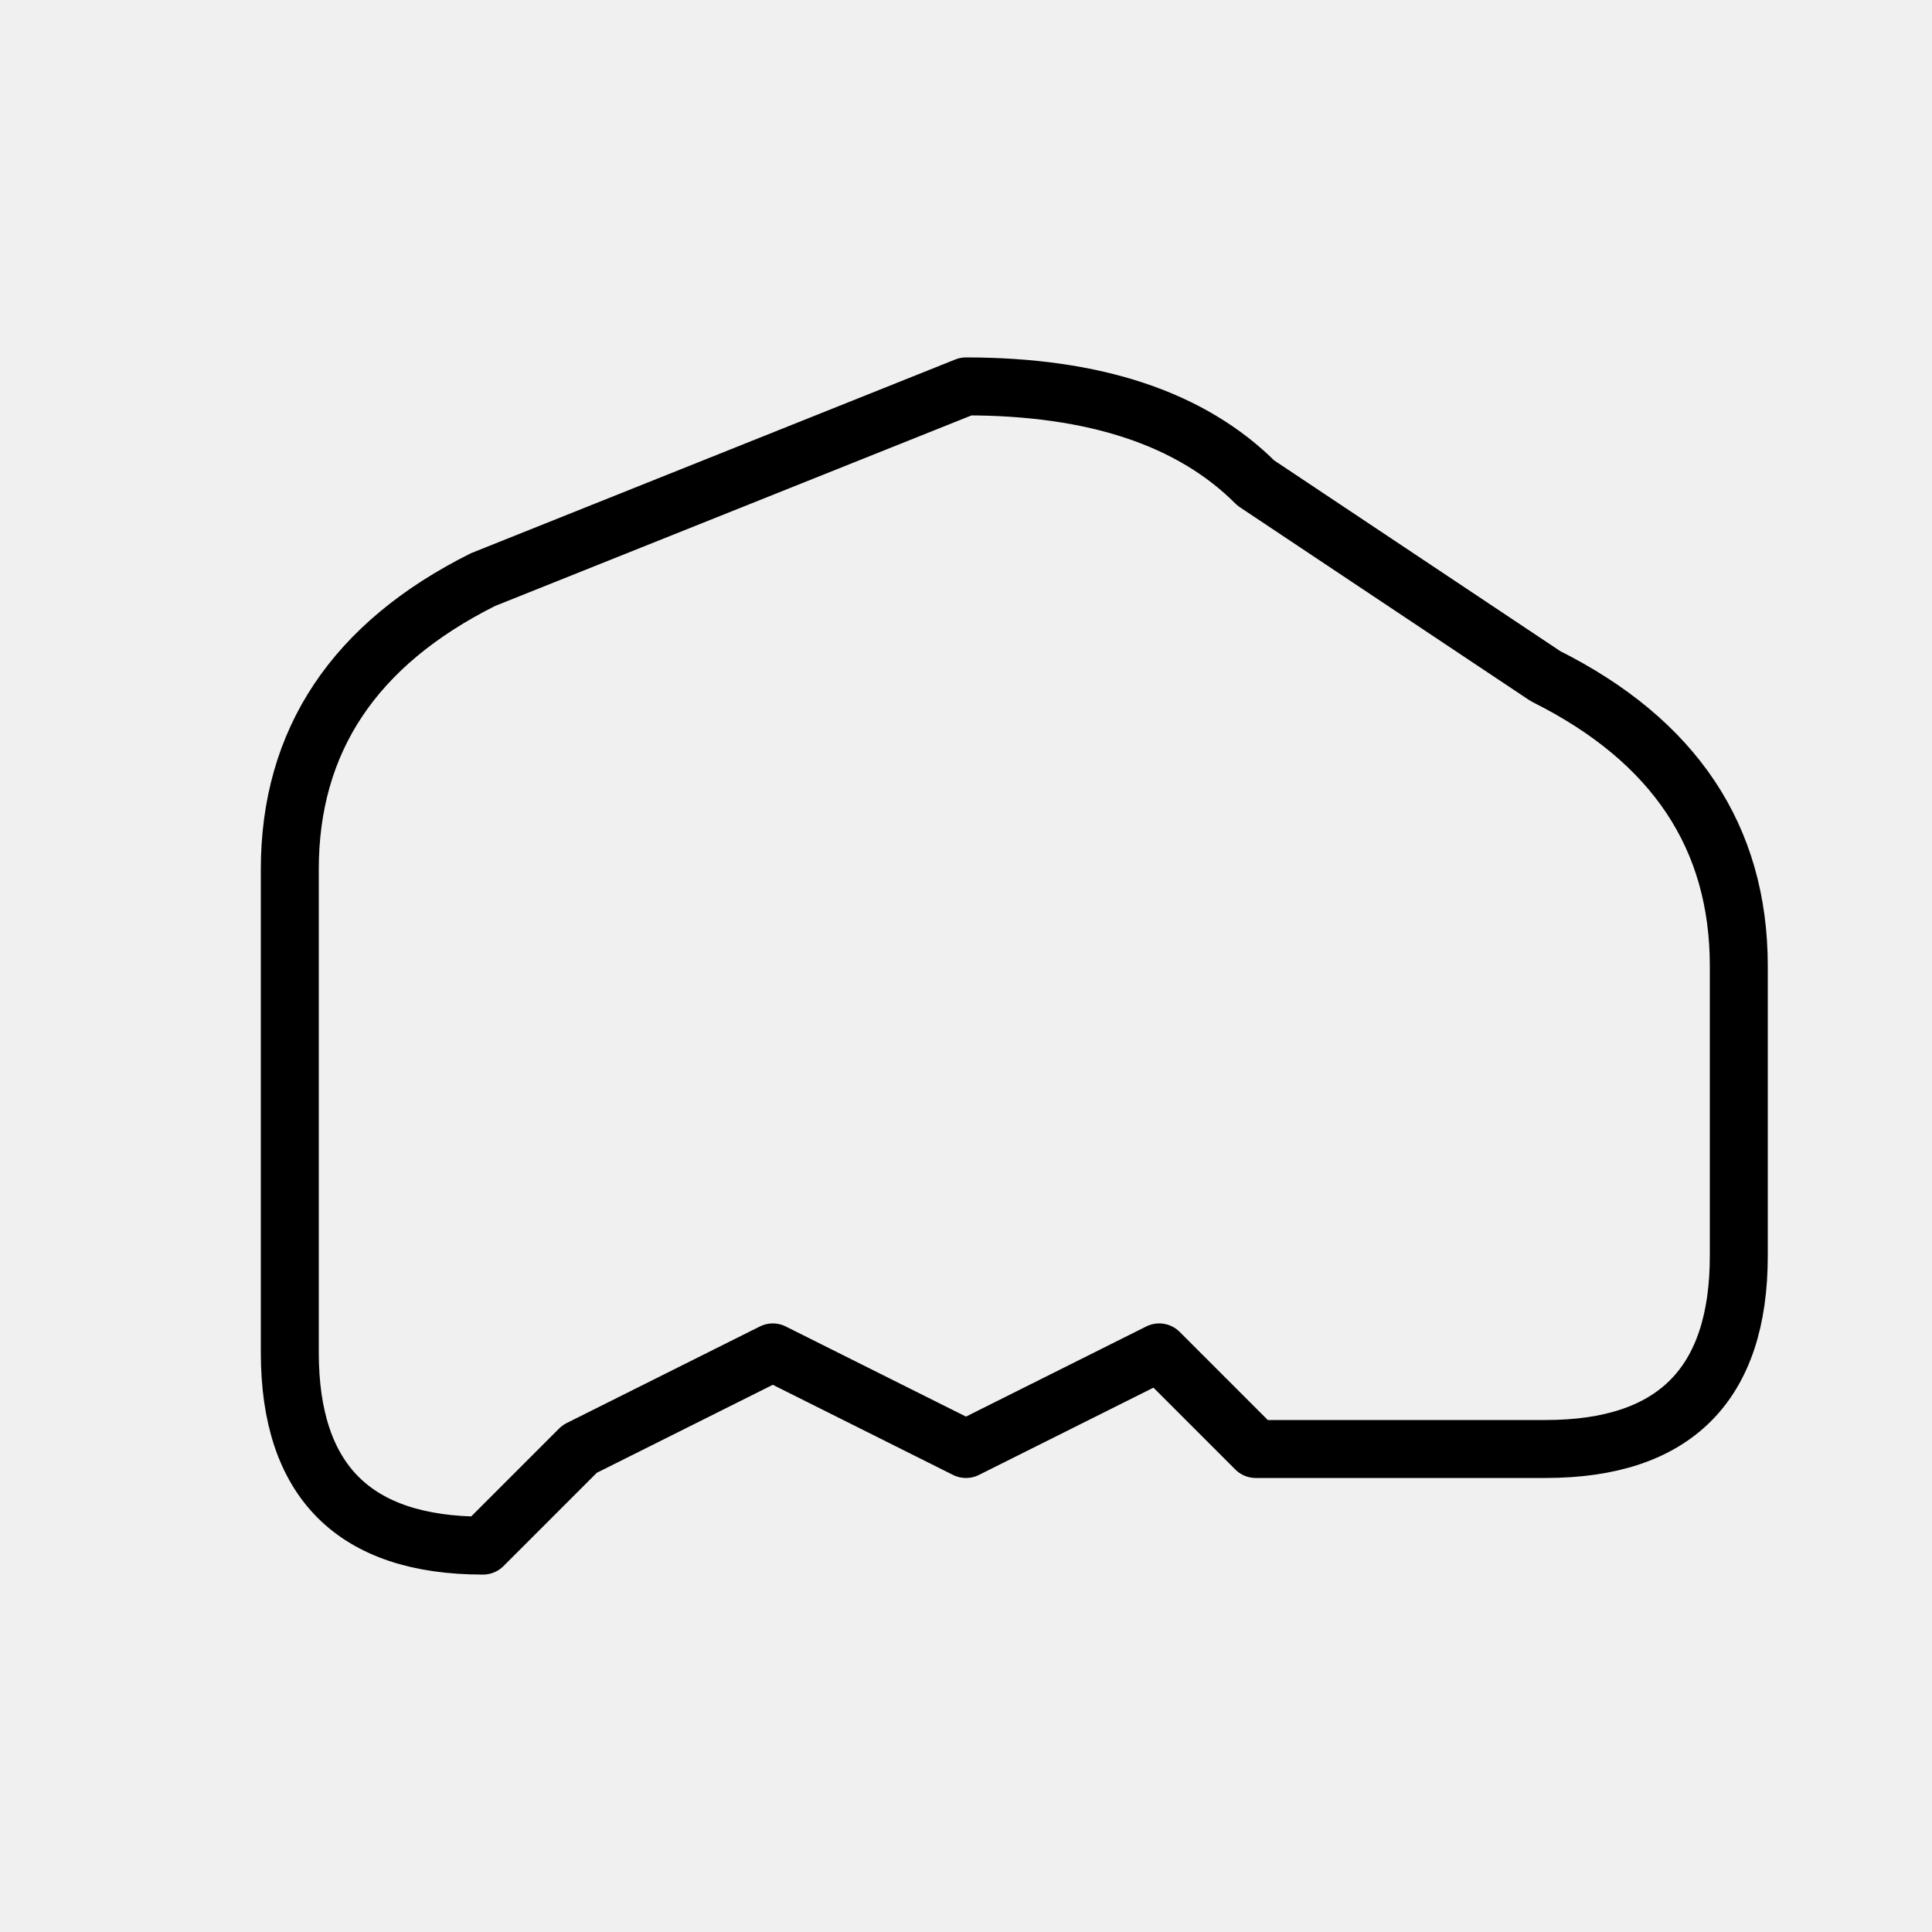
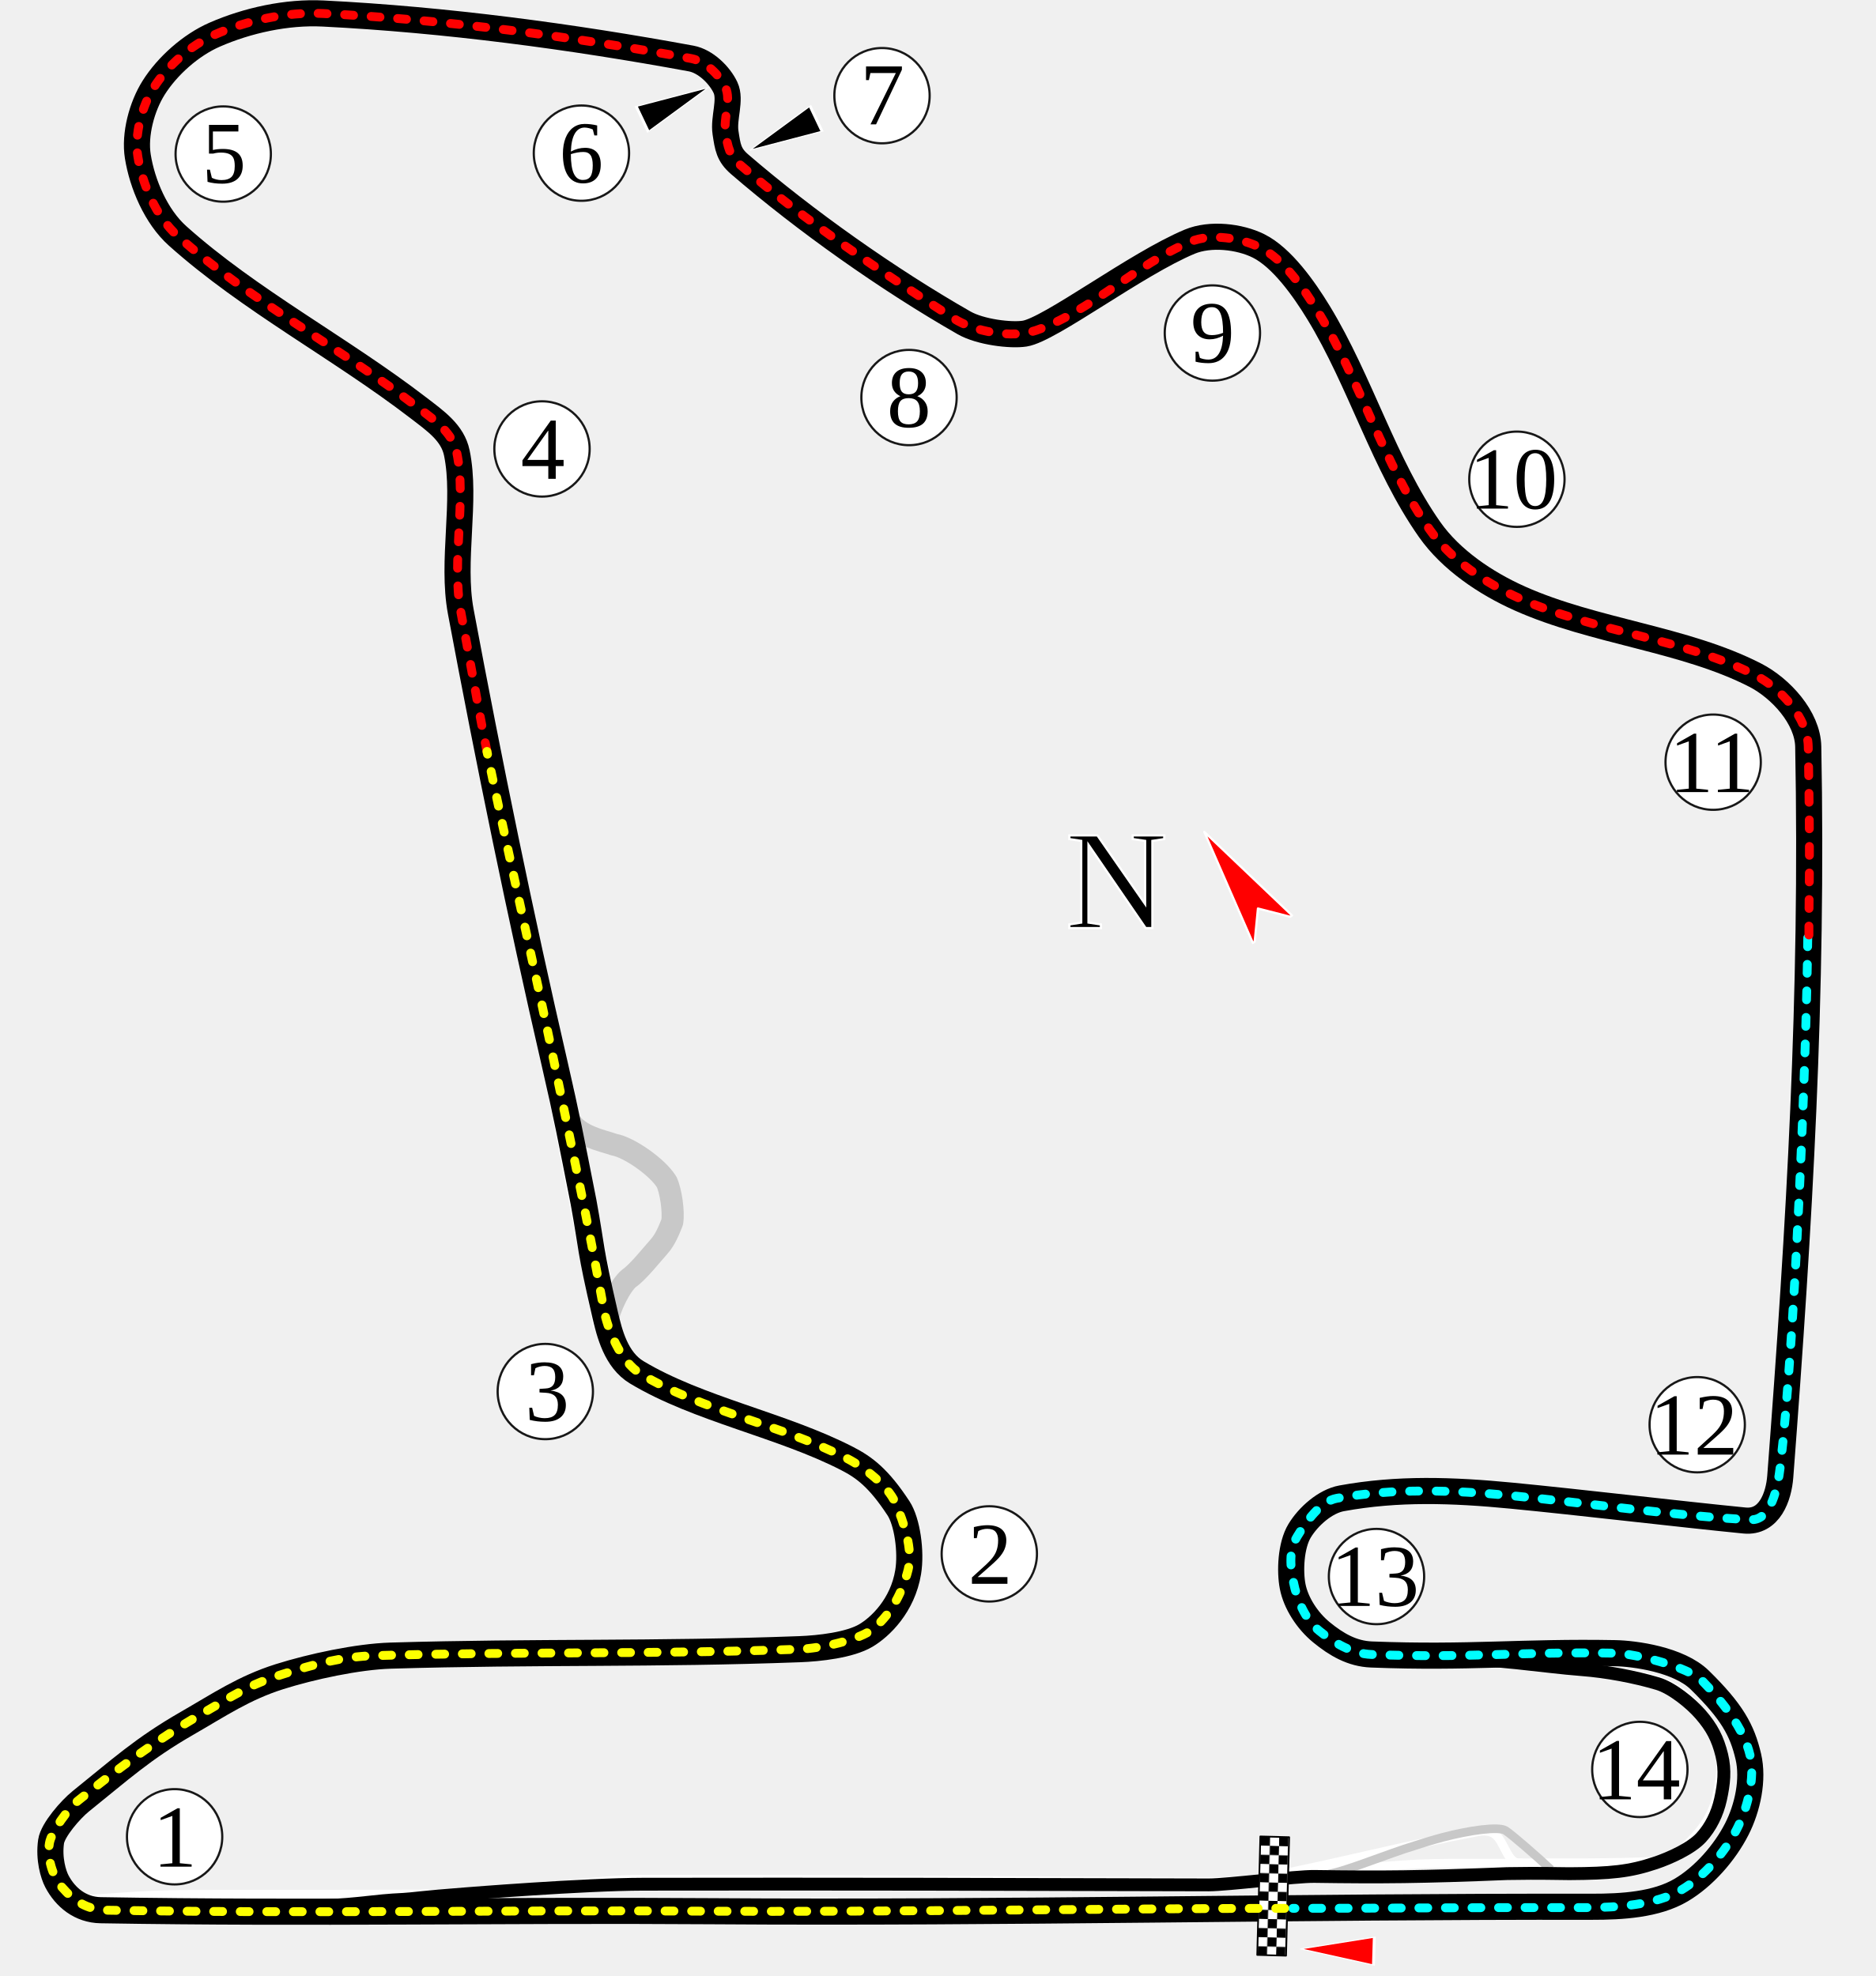
- <svg xmlns="http://www.w3.org/2000/svg" viewBox="0 0 100 100">
-   <path d="M25 80 Q15 80 15 70 L15 45 Q15 35 25 30 L50 20 Q60 20 65 25 L80 35 Q90 40 90 50 L90 65 Q90 75 80 75 L65 75 L60 70 L50 75 L40 70 L30 75 Z" fill="none" stroke="currentColor" stroke-width="3" stroke-linecap="round" stroke-linejoin="round" />
+ <svg xmlns="http://www.w3.org/2000/svg" xmlns:xlink="http://www.w3.org/1999/xlink" width="847.64" height="893.185" id="svg2383" version="1.0">
+   <defs id="defs2385">
+     <clipPath clipPathUnits="userSpaceOnUse" id="clipPath9724">
+       <path id="path9726" d="M 727.239,720.308 C 1333.36,720.308 1939.48,720.308 2545.601,720.308 C 2545.601,974.893 2545.601,1229.478 2545.601,1484.063 C 1939.48,1484.063 1333.36,1484.063 727.239,1484.063 C 727.239,1229.478 727.239,974.893 727.239,720.308 L 727.239,720.308 z" style="fill:#6a6a6a;fill-opacity:1;fill-rule:nonzero;stroke:#010101;stroke-width:0.943;stroke-linecap:round;stroke-linejoin:round;stroke-miterlimit:4;stroke-dasharray:none;stroke-dashoffset:0;stroke-opacity:1" />
+     </clipPath>
+     <clipPath clipPathUnits="userSpaceOnUse" id="clipPath3490">
+       <rect style="opacity:1;fill:#006a00;fill-opacity:1;fill-rule:nonzero;stroke:none" id="rect3492" width="1511.787" height="1003.748" x="683.14" y="104.104" transform="matrix(-0.7183395,0.6956928,-0.6956928,-0.7183395,0,0)" />
+     </clipPath>
+     <pattern patternUnits="userSpaceOnUse" width="18.181" height="18.138" patternTransform="matrix(0.1737876,0,0,0.1737876,763.4772,1693.907)" id="pattern4912">
+       <g id="g4907" transform="translate(-1025.535,-1215.281)">
+         <rect style="opacity:1;fill:#000000;fill-opacity:1;stroke:none;stroke-width:0.5;stroke-linecap:round;stroke-linejoin:round;stroke-miterlimit:4;stroke-dasharray:none;stroke-dashoffset:0;stroke-opacity:1" id="rect4899" width="18.173" height="18.096" x="1025.535" y="1215.281" />
+         <rect style="opacity:1;fill:#ffffff;fill-opacity:1;stroke:none;stroke-width:0.5;stroke-linecap:round;stroke-linejoin:round;stroke-miterlimit:4;stroke-dasharray:none;stroke-dashoffset:0;stroke-opacity:1" id="rect4903" width="9.075" height="9.075" x="1025.535" y="1215.281" />
+         <rect style="opacity:1;fill:#ffffff;fill-opacity:1;stroke:none;stroke-width:0.5;stroke-linecap:round;stroke-linejoin:round;stroke-miterlimit:4;stroke-dasharray:none;stroke-dashoffset:0;stroke-opacity:1" id="rect4905" width="9.075" height="9.075" x="1034.641" y="1224.344" />
+       </g>
+     </pattern>
+     <pattern xlink:href="#pattern4912" id="pattern4166" patternTransform="matrix(0.4562459,1.6264824e-8,-1.6264824e-8,0.4562459,-1778.227,454.6431)" />
+     <clipPath clipPathUnits="userSpaceOnUse" id="clipPath3494">
+       <rect style="opacity:1;fill:#006a00;fill-opacity:1;fill-rule:nonzero;stroke:none" id="rect3496" width="2168.193" height="1468.418" x="-4232.846" y="-2372.13" transform="matrix(-0.9472965,-0.3203582,0.9519016,-0.3064038,0,0)" />
+     </clipPath>
+     <clipPath clipPathUnits="userSpaceOnUse" id="clipPath9716">
+       <path id="path9718" d="M 871.135,932.363 C 1314.876,1345.252 1758.616,1758.14 2202.356,2171.029 C 2375.779,1984.647 2549.202,1798.266 2722.625,1611.884 C 2278.885,1198.996 1835.145,786.108 1391.405,373.219 C 1217.982,559.601 1044.559,745.982 871.135,932.363 z" style="fill:#6a6a6a;fill-opacity:1;fill-rule:nonzero;stroke:#010101;stroke-width:0.943;stroke-linecap:round;stroke-linejoin:round;stroke-miterlimit:4;stroke-dasharray:none;stroke-dashoffset:0;stroke-opacity:1" />
+     </clipPath>
+   </defs>
+   <g id="layer1" transform="translate(-927.1053,-159.7482)">
+     <path id="path3185" d="M 1201.149,758.356 C 1200.85,757.159 1180.512,652.179 1180.512,652.179" style="fill:none;fill-rule:evenodd;stroke:#ffffff;stroke-width:12;stroke-linecap:butt;stroke-linejoin:round;stroke-miterlimit:4;stroke-dasharray:none;stroke-opacity:1" />
+     <path style="fill:none;stroke:#c8c8c8;stroke-width:10;stroke-linecap:butt;stroke-linejoin:round;stroke-miterlimit:4;stroke-opacity:1;stroke-dasharray:none" d="m 1201.42,757.544 c 0.909,-6.189 6.025,-16.757 9.935,-19.943 4.062,-2.785 10.51,-10.944 13.466,-14.231 2.931,-3.26 4.499,-7.266 6.06,-11.164 0.796,-4.66 -0.587,-14.089 -2.484,-18.14 -4.086,-6.773 -17.083,-15.77 -23.818,-16.926 -4.541,-1.692 -16.118,-3.625 -20.547,-11.428" id="path3183" />
+     <path id="path3189" d="M 1615.016,1001.816 C 1597.071,1002.314 1578.85,1001.438 1560.956,1002.713 C 1536.878,1004.429 1512.976,1007.324 1488.949,1009.817" style="fill:none;fill-rule:evenodd;stroke:#ffffff;stroke-width:4;stroke-linecap:butt;stroke-linejoin:round;stroke-miterlimit:4;stroke-dasharray:none;stroke-opacity:1" />
+     <path id="path3191" d="M 1588.565,911.823 C 1606.373,910.946 1624.191,913.107 1641.991,914.455 C 1653.141,915.3 1664.797,915.839 1675.151,918.929 C 1681.553,920.84 1687.841,924.35 1692.258,929.456 C 1697.403,935.403 1702.26,943.008 1704.101,950.511 C 1705.769,957.308 1704.337,965.327 1702.785,972.355 C 1701.354,978.837 1697.59,984.929 1693.311,989.593 C 1688.818,994.491 1683.372,1000.709 1676.467,1001.042 C 1656.125,1002.021 1632.292,1001.726 1613.567,1001.831 C 1608.316,1001.861 1606.965,992.213 1602.776,988.935 C 1600.912,987.476 1597.848,987.163 1595.407,987.619 C 1562.67,993.742 1530.071,1002.317 1497.241,1008.674 C 1488.839,1010.301 1480.007,1010.277 1471.449,1010.253 C 1386.841,1010.014 1302.96,1009.056 1218.136,1009.2 C 1191.282,1009.246 1164.327,1015.561 1137.471,1015.78 C 1096.23,1016.116 1054.301,1015.913 1012.723,1016.043 C 989.292,1016.116 977.852,1017.929 960.745,1018.543" style="fill:none;fill-rule:evenodd;stroke:#ffffff;stroke-width:4;stroke-linecap:butt;stroke-linejoin:round;stroke-miterlimit:4;stroke-dasharray:none;stroke-opacity:1" />
+     <path style="fill:none;stroke:#000000;stroke-width:11.8;stroke-linecap:butt;stroke-linejoin:round;stroke-miterlimit:4;stroke-opacity:1;stroke-dasharray:none" d="m 1249.004,1023.649 c -96.106,-0.67 -181.092,1.158 -276.378,-0.45 -9.203,-0.155 -15.995,-5.789 -19.821,-13.088 -1.595,-3.042 -3.731,-10.148 -2.618,-17.95 0.757,-5.3 8.953,-14.609 13.385,-18.17 17.9,-14.384 28.034,-23.77 48.084,-35.293 14.644,-8.416 25.728,-16.008 41.805,-21.085 14.23,-4.494 35.27,-9.052 50.238,-9.494 65.986,-1.95 119.103,-0.451 184.784,-2.91 8.892,-0.333 22.65,-1.849 29.977,-6.211 6.402,-3.812 16.569,-13.425 19.065,-28.636 1.528,-9.314 -0.467,-22.878 -4.336,-28.789 -9.029,-13.794 -15.515,-18.55 -23.172,-22.501 -29.431,-15.19 -67.417,-22.311 -95.183,-39.03 -9.321,-5.613 -12.299,-17.586 -14.284,-26.172 -7.198,-31.118 -5.655,-28.388 -9.719,-50.709 -5.863,-29.697 -7.541,-38.574 -13.012,-62.347 -15.585,-67.537 -29.648,-136.05 -42.471,-204.578 -4.31,-23.031 2.7,-50.151 -1.794,-71.782 -1.886,-9.076 -9.54,-14.338 -17.347,-20.338 -35.262,-27.1 -76.351,-48.62 -108.869,-77.764 -9.753,-8.741 -15.947,-23.453 -17.945,-35.891 -1.59,-9.895 1.78,-22.542 7.178,-31.105 6.166,-9.781 16.75,-19.217 27.516,-23.927 14.756,-6.456 32.558,-10.396 49.051,-9.571 55.289,2.764 112.251,10.383 166.294,20.338 6.572,1.211 12.958,7.572 15.553,13.16 2.59,5.578 -1.004,13.712 0,20.338 0.99,6.534 1.417,10.032 6.355,14.289 29.757,25.652 67.157,52.106 101.461,71.705 7.326,4.186 21.106,5.845 27.382,4.862 11.466,-1.796 50.361,-31.47 74.615,-41.576 9.244,-3.852 22.495,-2.362 31.105,1.943 10.532,5.266 20.513,19.378 27.067,30.129 18.969,31.121 29.553,68.695 50.247,98.102 9.614,13.662 25.285,24.223 40.676,31.105 33.66,15.051 74.49,18.261 106.476,34.695 11.482,5.899 23.677,19.192 23.927,32.302 2.142,112.11 -3.855,214.537 -12.643,329.918 -0.693,9.093 -4.855,20.996 -16.165,19.879 -29.891,-2.952 -74.212,-8.236 -105.185,-11.226 -26.851,-2.593 -51.546,-3.437 -76.873,1.196 -7.373,1.349 -15.018,8.099 -18.993,14.658 -4,6.601 -4.485,18.274 -3.139,25.196 1.446,7.435 6.576,15.446 13.012,20.711 6.724,5.502 13.823,9.68 22.587,10.021 44.475,1.727 67.979,-1.38 110.066,-0.598 8.924,0.166 28.86,2.862 38.36,12.189 14.48,14.215 19.112,22.576 21.908,34.618 2.389,10.29 -0.286,23.044 -5.235,32.752 -5.419,10.63 -14.861,21.435 -25.124,27.516 -11.271,6.679 -26.787,7.579 -40.384,7.556 -132.361,-0.223 -264.687,2.94 -397.485,2.015 z" id="path2406" />
+     <path style="fill:none;stroke:#c8c8c8;stroke-width:3.9;stroke-linecap:butt;stroke-linejoin:round;stroke-miterlimit:4;stroke-opacity:1;stroke-dasharray:none" d="m 1627.986,1004.793 c -6.26,-5.886 -17.718,-15.808 -20.455,-17.581 -3.144,-2.037 -16.422,-0.097 -28.113,2.951 -4.843,1.263 -10.141,2.922 -17.567,5.336 -5.359,1.742 -20.91,7.546 -26.226,9.235 -5.067,1.61 -11.413,3.309 -20.072,3.715" id="path3181" />
+     <path style="fill:none;stroke:#000000;stroke-width:5.8;stroke-linecap:butt;stroke-linejoin:round;stroke-miterlimit:4;stroke-opacity:1;stroke-dasharray:none" d="m 1582.965,909.957 c 17.809,-0.877 41.226,3.15 59.025,4.498 11.151,0.845 23.927,3.251 34.281,6.341 6.402,1.91 14.929,8.78 19.346,13.887 5.145,5.947 7.762,10.939 9.604,18.441 1.668,6.797 0.982,12.95 -0.569,19.978 -1.431,6.482 -4.449,12.574 -8.728,17.238 -4.493,4.898 -14.026,9.239 -20.577,11.448 -11.756,3.966 -20.285,4.79 -39.01,4.896 -16.656,-0.255 -20.581,-0.145 -28.189,-0.04 -38.631,1.587 -56.608,1.722 -87.017,1.283 -8.556,-0.123 -39.258,3.843 -47.816,3.819 -84.608,-0.239 -170.728,-0.45 -255.552,-0.306 -26.855,0.046 -80.292,4.34 -80.292,4.34 -19.644,1.48 -24.26,2.33 -28.065,2.503 -14.108,0.642 -19.193,2.26 -36.3,2.874" id="path3179" />
+     <g style="display:inline" id="g3804" transform="translate(-664.9435,-385.7194)" clip-path="url(#clipPath9724)">
+       <text id="text3180" y="964.988" x="2073.466" style="font-size:64px;font-style:normal;font-weight:normal;fill:#000000;fill-opacity:1;stroke:#ffffff;stroke-width:1px;stroke-linecap:butt;stroke-linejoin:miter;stroke-opacity:1;font-family:Times New Roman" xml:space="preserve">
+         <tspan y="964.988" x="2073.466" id="tspan3182">N</tspan>
+       </text>
+       <path id="path2745" d="M 2136.294,921.489 L 2175.945,959.265 L 2175.1,959.857 L 2160.546,956.123 L 2159.075,971.077 L 2158.231,971.669 L 2136.294,921.489 z" style="fill:#ff0000;fill-opacity:1;fill-rule:nonzero;stroke:#ffffff;stroke-width:1;stroke-linecap:round;stroke-linejoin:round;stroke-miterlimit:4;stroke-dasharray:none;stroke-dashoffset:0;stroke-opacity:1" />
+     </g>
+     <g style="display:inline" transform="matrix(-0.7363955,0.6765512,-0.6765512,-0.7363955,3126.898,656.6)" id="g4801" clip-path="url(#clipPath9716)">
+       <path clip-path="url(#clipPath3494)" transform="matrix(-0.358939,0.3679125,-1.115112,-1.087914,3587.072,1686.658)" d="m 1695.937,1398.521 -24.481,0 12.241,-21.201 z" id="path3463" style="fill:#ff0000;fill-opacity:1;stroke:#ffffff;stroke-width:0.838;stroke-linecap:round;stroke-linejoin:miter;stroke-miterlimit:4;stroke-opacity:1;stroke-dasharray:none;stroke-dashoffset:0;display:inline" />
+       <rect clip-path="url(#clipPath3490)" ry="0" transform="matrix(-0.7183395,-0.6956928,0.6956928,-0.7183395,0,0)" y="376.017" x="-1620.884" height="53.589" width="13.041" id="rect3457" style="fill:url(#pattern4166);fill-opacity:1;stroke:#000000;stroke-width:0.75;stroke-linecap:round;stroke-linejoin:round;stroke-miterlimit:4;stroke-opacity:1;stroke-dasharray:none;stroke-dashoffset:0;display:inline" />
+     </g>
+     <g id="g3571" transform="translate(21.07565,18.14754)">
+       <path transform="matrix(0.9,0,0,0.9,-610.7711,105.4788)" d="m 1796.938,962.635 c 0,13.215 -10.713,23.927 -23.927,23.927 -13.215,0 -23.927,-10.713 -23.927,-23.927 0,-13.215 10.713,-23.927 23.927,-23.927 13.215,0 23.927,10.713 23.927,23.927 z" id="path3569" style="fill:#ffffff;fill-opacity:1;fill-rule:nonzero;stroke:#181818;stroke-width:1.111;stroke-linecap:round;stroke-linejoin:round;stroke-miterlimit:4;stroke-opacity:1;stroke-dasharray:none;stroke-dashoffset:66;marker:none;visibility:visible;display:inline;overflow:visible;enable-background:accumulate" />
+       <text id="text3389" y="985.366" x="975.036" style="font-size:40px;font-style:normal;font-weight:normal;writing-mode:lr-tb;fill:#000000;fill-opacity:1;stroke:none;font-family:Times New Roman" xml:space="preserve">
+         <tspan y="985.366" x="975.036" id="tspan3391">1</tspan>
+       </text>
+     </g>
+     <g id="g3564" transform="translate(323.7583,5.131611)">
+       <path transform="matrix(0.9,0,0,0.9,-545.2737,-9.372131)" d="m 1796.938,962.635 c 0,13.215 -10.713,23.927 -23.927,23.927 -13.215,0 -23.927,-10.713 -23.927,-23.927 0,-13.215 10.713,-23.927 23.927,-23.927 13.215,0 23.927,10.713 23.927,23.927 z" id="path3562" style="fill:#ffffff;fill-opacity:1;fill-rule:nonzero;stroke:#181818;stroke-width:1.111;stroke-linecap:round;stroke-linejoin:round;stroke-miterlimit:4;stroke-opacity:1;stroke-dasharray:none;stroke-dashoffset:66;marker:none;visibility:visible;display:inline;overflow:visible;enable-background:accumulate" />
+       <text id="text3393" y="870.515" x="1040.836" style="font-size:40px;font-style:normal;font-weight:normal;writing-mode:lr-tb;fill:#000000;fill-opacity:1;stroke:none;font-family:Times New Roman" xml:space="preserve">
+         <tspan y="870.515" x="1040.836" id="tspan3395">2</tspan>
+       </text>
+     </g>
+     <g id="g3539" transform="translate(31.86538,-386.6476)">
+       <path transform="matrix(0.9,0,0,0.9,-455.527,-117.0449)" d="m 1796.938,962.635 c 0,13.215 -10.713,23.927 -23.927,23.927 -13.215,0 -23.927,-10.713 -23.927,-23.927 0,-13.215 10.713,-23.927 23.927,-23.927 13.215,0 23.927,10.713 23.927,23.927 z" id="path3537" style="fill:#ffffff;fill-opacity:1;fill-rule:nonzero;stroke:#181818;stroke-width:1.111;stroke-linecap:round;stroke-linejoin:round;stroke-miterlimit:4;stroke-opacity:1;stroke-dasharray:none;stroke-dashoffset:66;marker:none;visibility:visible;display:inline;overflow:visible;enable-background:accumulate" />
+       <text id="text3401" y="762.842" x="1130.564" style="font-size:40px;font-style:normal;font-weight:normal;writing-mode:lr-tb;fill:#000000;fill-opacity:1;stroke:none;font-family:Times New Roman" xml:space="preserve">
+         <tspan y="762.842" x="1130.564" id="tspan3403">4</tspan>
+       </text>
+     </g>
+     <g id="g3532" transform="translate(-76.32333,-187.8662)">
+       <path transform="matrix(0.9,0,0,0.9,-491.3984,-449.1261)" d="m 1796.938,962.635 c 0,13.215 -10.713,23.927 -23.927,23.927 -13.215,0 -23.927,-10.713 -23.927,-23.927 0,-13.215 10.713,-23.927 23.927,-23.927 13.215,0 23.927,10.713 23.927,23.927 z" id="path3530" style="fill:#ffffff;fill-opacity:1;fill-rule:nonzero;stroke:#181818;stroke-width:1.111;stroke-linecap:round;stroke-linejoin:round;stroke-miterlimit:4;stroke-opacity:1;stroke-dasharray:none;stroke-dashoffset:66;marker:none;visibility:visible;display:inline;overflow:visible;enable-background:accumulate" />
+       <text id="text3405" y="430.253" x="1094.673" style="font-size:40px;font-style:normal;font-weight:normal;writing-mode:lr-tb;fill:#000000;fill-opacity:1;stroke:none;font-family:Times New Roman" xml:space="preserve">
+         <tspan y="430.253" x="1094.673" id="tspan3407">5</tspan>
+       </text>
+     </g>
+     <g id="g3525" transform="translate(83.91197,-131.7702)">
+       <path transform="matrix(0.9,0,0,0.9,-489.7527,-505.6287)" d="m 1796.938,962.635 c 0,13.215 -10.713,23.927 -23.927,23.927 -13.215,0 -23.927,-10.713 -23.927,-23.927 0,-13.215 10.713,-23.927 23.927,-23.927 13.215,0 23.927,10.713 23.927,23.927 z" id="path3523" style="fill:#ffffff;fill-opacity:1;fill-rule:nonzero;stroke:#181818;stroke-width:1.111;stroke-linecap:round;stroke-linejoin:round;stroke-miterlimit:4;stroke-opacity:1;stroke-dasharray:none;stroke-dashoffset:66;marker:none;visibility:visible;display:inline;overflow:visible;enable-background:accumulate" />
+       <text id="text3409" y="374.024" x="1095.869" style="font-size:40px;font-style:normal;font-weight:normal;writing-mode:lr-tb;fill:#000000;fill-opacity:1;stroke:none;font-family:Times New Roman" xml:space="preserve">
+         <tspan y="374.024" x="1095.869" id="tspan3411">6</tspan>
+       </text>
+     </g>
+     <g id="g3518" transform="translate(291.7632,-0.1442421)">
+       <path transform="matrix(0.9,0,0,0.9,-561.769,-663.2361)" d="m 1796.938,962.635 c 0,13.215 -10.713,23.927 -23.927,23.927 -13.215,0 -23.927,-10.713 -23.927,-23.927 0,-13.215 10.713,-23.927 23.927,-23.927 13.215,0 23.927,10.713 23.927,23.927 z" id="path3516" style="fill:#ffffff;fill-opacity:1;fill-rule:nonzero;stroke:#181818;stroke-width:1.111;stroke-linecap:round;stroke-linejoin:round;stroke-miterlimit:4;stroke-opacity:1;stroke-dasharray:none;stroke-dashoffset:66;marker:none;visibility:visible;display:inline;overflow:visible;enable-background:accumulate" />
+       <text id="text3413" y="216.104" x="1024.087" style="font-size:40px;font-style:normal;font-weight:normal;writing-mode:lr-tb;fill:#000000;fill-opacity:1;stroke:none;font-family:Times New Roman" xml:space="preserve">
+         <tspan y="216.104" x="1024.087" id="tspan3415">7</tspan>
+       </text>
+     </g>
+     <g id="g3511" transform="translate(30.99461,173.7077)">
+       <path transform="matrix(0.9,0,0,0.9,-288.793,-700.6359)" d="m 1796.938,962.635 c 0,13.215 -10.713,23.927 -23.927,23.927 -13.215,0 -23.927,-10.713 -23.927,-23.927 0,-13.215 10.713,-23.927 23.927,-23.927 13.215,0 23.927,10.713 23.927,23.927 z" id="path3509" style="fill:#ffffff;fill-opacity:1;fill-rule:nonzero;stroke:#181818;stroke-width:1.111;stroke-linecap:round;stroke-linejoin:round;stroke-miterlimit:4;stroke-opacity:1;stroke-dasharray:none;stroke-dashoffset:66;marker:none;visibility:visible;display:inline;overflow:visible;enable-background:accumulate" />
+       <text id="text3417" y="179.017" x="1296.858" style="font-size:40px;font-style:normal;font-weight:normal;writing-mode:lr-tb;fill:#000000;fill-opacity:1;stroke:none;font-family:Times New Roman" xml:space="preserve">
+         <tspan y="179.017" x="1296.858" id="tspan3419">8</tspan>
+       </text>
+     </g>
+     <g id="g3504" transform="translate(170.6197,106.2176)">
+       <path transform="matrix(0.9,0,0,0.9,-291.3127,-662.3132)" d="m 1796.938,962.635 c 0,13.215 -10.713,23.927 -23.927,23.927 -13.215,0 -23.927,-10.713 -23.927,-23.927 0,-13.215 10.713,-23.927 23.927,-23.927 13.215,0 23.927,10.713 23.927,23.927 z" id="path3502" style="fill:#ffffff;fill-opacity:1;fill-rule:nonzero;stroke:#181818;stroke-width:1.111;stroke-linecap:round;stroke-linejoin:round;stroke-miterlimit:4;stroke-opacity:1;stroke-dasharray:none;stroke-dashoffset:66;marker:none;visibility:visible;display:inline;overflow:visible;enable-background:accumulate" />
+       <text id="text3421" y="217.3" x="1294.466" style="font-size:40px;font-style:normal;font-weight:normal;writing-mode:lr-tb;fill:#000000;fill-opacity:1;stroke:none;font-family:Times New Roman" xml:space="preserve">
+         <tspan y="217.3" x="1294.466" id="tspan3423">9</tspan>
+       </text>
+     </g>
+     <g id="g3497" transform="translate(203.2174,19.21765)">
+       <path transform="matrix(0.9,0,0,0.9,-186.2971,-509.2177)" d="m 1796.938,962.635 c 0,13.215 -10.713,23.927 -23.927,23.927 -13.215,0 -23.927,-10.713 -23.927,-23.927 0,-13.215 10.713,-23.927 23.927,-23.927 13.215,0 23.927,10.713 23.927,23.927 z" id="path3495" style="fill:#ffffff;fill-opacity:1;fill-rule:nonzero;stroke:#181818;stroke-width:1.111;stroke-linecap:round;stroke-linejoin:round;stroke-miterlimit:4;stroke-opacity:1;stroke-dasharray:none;stroke-dashoffset:66;marker:none;visibility:visible;display:inline;overflow:visible;enable-background:accumulate" />
+       <text id="text3425" y="370.435" x="1387.782" style="font-size:40px;font-style:normal;font-weight:normal;writing-mode:lr-tb;fill:#000000;fill-opacity:1;stroke:none;font-family:Times New Roman" xml:space="preserve">
+         <tspan y="370.435" x="1387.782" id="tspan3427">10</tspan>
+       </text>
+     </g>
+     <g id="g3490" transform="translate(160.8473,278.9489)">
+       <path transform="matrix(0.9,0,0,0.9,-55.22919,-641.0521)" d="m 1796.938,962.635 c 0,13.215 -10.713,23.927 -23.927,23.927 -13.215,0 -23.927,-10.713 -23.927,-23.927 0,-13.215 10.713,-23.927 23.927,-23.927 13.215,0 23.927,10.713 23.927,23.927 z" id="path3488" style="fill:#ffffff;fill-opacity:1;fill-rule:nonzero;stroke:#181818;stroke-width:1.111;stroke-linecap:round;stroke-linejoin:round;stroke-miterlimit:4;stroke-opacity:1;stroke-dasharray:none;stroke-dashoffset:66;marker:none;visibility:visible;display:inline;overflow:visible;enable-background:accumulate" />
+       <text id="text3429" y="238.835" x="1520.578" style="font-size:40px;font-style:normal;font-weight:normal;writing-mode:lr-tb;fill:#000000;fill-opacity:1;stroke:none;font-family:Times New Roman" xml:space="preserve">
+         <tspan y="238.835" x="1520.578" id="tspan3431">11</tspan>
+       </text>
+     </g>
+     <g id="g3483" transform="translate(74.26151,442.0373)">
+       <path transform="matrix(0.9,0,0,0.9,24.14569,-504.6667)" d="m 1796.938,962.635 c 0,13.215 -10.713,23.927 -23.927,23.927 -13.215,0 -23.927,-10.713 -23.927,-23.927 0,-13.215 10.713,-23.927 23.927,-23.927 13.215,0 23.927,10.713 23.927,23.927 z" id="path3481" style="fill:#ffffff;fill-opacity:1;fill-rule:nonzero;stroke:#181818;stroke-width:1.111;stroke-linecap:round;stroke-linejoin:round;stroke-miterlimit:4;stroke-opacity:1;stroke-dasharray:none;stroke-dashoffset:66;marker:none;visibility:visible;display:inline;overflow:visible;enable-background:accumulate" />
+       <text id="text3433" y="375.22" x="1598.342" style="font-size:40px;font-style:normal;font-weight:normal;writing-mode:lr-tb;fill:#000000;fill-opacity:1;stroke:none;font-family:Times New Roman" xml:space="preserve">
+         <tspan y="375.22" x="1598.342" id="tspan3435">12</tspan>
+       </text>
+     </g>
+     <g id="g3476" transform="translate(-236.1386,412.3297)">
+       <path transform="matrix(0.9,0,0,0.9,189.6102,-406.3305)" d="m 1796.938,962.635 c 0,13.215 -10.713,23.927 -23.927,23.927 -13.215,0 -23.927,-10.713 -23.927,-23.927 0,-13.215 10.713,-23.927 23.927,-23.927 13.215,0 23.927,10.713 23.927,23.927 z" id="path3474" style="fill:#ffffff;fill-opacity:1;fill-rule:nonzero;stroke:#181818;stroke-width:1.111;stroke-linecap:round;stroke-linejoin:round;stroke-miterlimit:4;stroke-opacity:1;stroke-dasharray:none;stroke-dashoffset:66;marker:none;visibility:visible;display:inline;overflow:visible;enable-background:accumulate" />
+       <text id="text3437" y="473.322" x="1764.636" style="font-size:40px;font-style:normal;font-weight:normal;writing-mode:lr-tb;fill:#000000;fill-opacity:1;stroke:none;font-family:Times New Roman" xml:space="preserve">
+         <tspan y="473.322" x="1764.636" id="tspan3439">13</tspan>
+       </text>
+     </g>
+     <g id="g3469" transform="translate(-98.95242,132.4729)">
+       <path transform="matrix(0.9,0,0,0.9,171.4351,-39.28119)" d="m 1796.938,962.635 c 0,13.215 -10.713,23.927 -23.927,23.927 -13.215,0 -23.927,-10.713 -23.927,-23.927 0,-13.215 10.713,-23.927 23.927,-23.927 13.215,0 23.927,10.713 23.927,23.927 z" id="path3467" style="fill:#ffffff;fill-opacity:1;fill-rule:nonzero;stroke:#181818;stroke-width:1.111;stroke-linecap:round;stroke-linejoin:round;stroke-miterlimit:4;stroke-opacity:1;stroke-dasharray:none;stroke-dashoffset:66;marker:none;visibility:visible;display:inline;overflow:visible;enable-background:accumulate" />
+       <text id="text3441" y="840.606" x="1745.495" style="font-size:40px;font-style:normal;font-weight:normal;writing-mode:lr-tb;fill:#000000;fill-opacity:1;stroke:none;font-family:Times New Roman" xml:space="preserve">
+         <tspan y="840.606" x="1745.495" id="tspan3443">14</tspan>
+       </text>
+     </g>
+     <g id="g3557" transform="translate(-102.5601,-52.93591)">
+       <path style="fill:#ffffff;fill-opacity:1;fill-rule:nonzero;stroke:#181818;stroke-width:1.111;stroke-linecap:round;stroke-linejoin:round;stroke-miterlimit:4;stroke-opacity:1;stroke-dasharray:none;stroke-dashoffset:66;marker:none;visibility:visible;display:inline;overflow:visible;enable-background:accumulate" id="path3546" d="m 1796.938,962.635 c 0,13.215 -10.713,23.927 -23.927,23.927 -13.215,0 -23.927,-10.713 -23.927,-23.927 0,-13.215 10.713,-23.927 23.927,-23.927 13.215,0 23.927,10.713 23.927,23.927 z" transform="matrix(0.9,0,0,0.9,-319.6103,-24.69049)" />
+       <text xml:space="preserve" style="font-size:40px;font-style:normal;font-weight:normal;writing-mode:lr-tb;fill:#000000;fill-opacity:1;stroke:none;font-family:Times New Roman" x="1266.949" y="854.962" id="text3548">
+         <tspan id="tspan3550" x="1266.949" y="854.962">3</tspan>
+       </text>
+     </g>
+     <path clip-path="url(#clipPath3494)" transform="matrix(-0.2210219,-0.464054,1.406509,-0.6698991,-298.9929,1931.584)" d="m 1695.937,1398.521 -24.481,0 12.241,-21.201 z" id="path3582" style="opacity:1;fill:#000000;fill-opacity:1;stroke:#ffffff;stroke-width:0.838;stroke-linecap:round;stroke-linejoin:miter;stroke-miterlimit:4;stroke-dasharray:none;stroke-dashoffset:0;stroke-opacity:1;display:inline" />
+     <path style="opacity:1;fill:#000000;fill-opacity:1;stroke:#ffffff;stroke-width:0.838;stroke-linecap:round;stroke-linejoin:miter;stroke-miterlimit:4;stroke-dasharray:none;stroke-dashoffset:0;stroke-opacity:1;display:inline" id="path3584" d="m 1695.937,1398.521 -24.481,0 12.241,-21.201 z" transform="matrix(0.2210219,0.464054,-1.406509,0.6698991,2812.245,-1504.655)" clip-path="url(#clipPath3494)" />
+     <path style="fill:none;stroke:#00fefe;stroke-width:4;stroke-linecap:round;stroke-linejoin:round;stroke-miterlimit:4;stroke-opacity:1;stroke-dasharray:4, 8;stroke-dashoffset:0" d="m 1744.069,583.663 c -0.621,56.077 -5.966,184.134 -12.413,239.025 -1.064,9.057 -4.109,24.356 -13.178,23.986 -30.012,-1.225 -77.198,-7.862 -108.172,-10.853 -26.851,-2.593 -53.786,-3.437 -79.113,1.196 -7.373,1.349 -13.898,10.712 -17.874,17.271 -4,6.601 -2.992,13.794 -1.646,20.716 1.446,7.435 5.083,16.566 11.518,21.831 6.724,5.502 14.943,10.427 23.707,10.767 44.475,1.727 67.979,-1.38 110.066,-0.598 8.924,0.166 33.316,6.235 39.48,12.562 8.99,9.226 18.739,21.456 21.535,33.498 2.389,10.29 -1.033,23.79 -5.982,33.498 -5.419,10.63 -14.861,21.435 -25.124,27.516 -11.271,6.679 -29.027,7.957 -42.624,7.929 -54.217,-0.112 -85.685,0.343 -132.846,0.337" id="path3594" />
+     <path style="fill:none;stroke:#fe0000;stroke-width:4;stroke-linecap:round;stroke-linejoin:round;stroke-miterlimit:4;stroke-opacity:1;stroke-dasharray:4, 8;stroke-dashoffset:0" d="m 1147.174,499.416 c -3.137,-15.39 -5.413,-28.917 -11.825,-63.181 -4.31,-23.031 2.7,-50.151 -1.794,-71.782 -1.886,-9.076 -9.54,-14.338 -17.347,-20.338 -35.262,-27.1 -76.351,-48.62 -108.869,-77.764 -9.753,-8.741 -15.947,-23.453 -17.945,-35.891 -1.59,-9.895 1.78,-22.542 7.178,-31.105 6.166,-9.781 16.75,-19.217 27.516,-23.927 14.756,-6.456 32.558,-10.396 49.051,-9.571 55.289,2.764 112.251,10.383 166.294,20.338 6.572,1.211 12.958,7.572 15.553,13.16 2.59,5.578 -1.004,13.712 0,20.338 0.99,6.534 1.791,10.406 6.728,14.662 29.757,25.652 63.391,48.076 96.609,69.466 8.819,5.679 25.905,9.13 37.087,5.235 24.31,-8.467 45.509,-29.977 69.762,-40.083 9.244,-3.852 22.869,-1.615 31.479,2.69 10.532,5.266 19.767,18.632 26.32,29.383 18.969,31.121 29.553,68.695 50.247,98.102 9.614,13.662 25.285,24.223 40.676,31.105 33.66,15.051 74.49,18.261 106.476,34.695 11.482,5.899 23.677,19.192 23.927,32.302 1.071,56.055 0.169,68.879 0.312,86.413" id="path3592" />
+     <path style="fill:none;stroke:#fcff00;stroke-width:4;stroke-linecap:round;stroke-linejoin:round;stroke-miterlimit:4;stroke-opacity:1;stroke-dasharray:4, 8;stroke-dashoffset:0" d="m 1507.67,1022.345 c -65.106,-0.01 -192.268,1.766 -258.667,1.304 -96.106,-0.67 -178.106,1.158 -273.392,-0.45 -9.203,-0.155 -15.204,-4.218 -20.568,-10.475 -4.208,-4.909 -6.718,-13.134 -5.604,-19.816 0.88,-5.281 8.58,-15.729 13.012,-19.29 17.9,-14.384 35.5,-27.503 55.55,-39.026 14.644,-8.416 20.875,-13.021 36.953,-18.098 14.23,-4.494 26.684,-7.932 41.653,-8.375 65.986,-1.95 126.195,-0.451 191.877,-2.91 8.892,-0.333 27.248,-4.007 33.709,-9.571 7.895,-6.799 12.836,-16.411 15.332,-26.396 2.289,-9.156 -1.992,-21.544 -5.829,-30.282 -3.342,-7.612 -14.022,-15.937 -21.678,-19.888 -29.431,-15.19 -65.55,-21.564 -93.316,-38.284 -9.321,-5.613 -15.159,-20.634 -16.692,-29.083 -7.793,-42.956 -14.746,-74.222 -22.731,-113.056 -6.976,-33.929 -23.32,-105.951 -30.105,-139.232" id="path3616" />
+   </g>
</svg>
